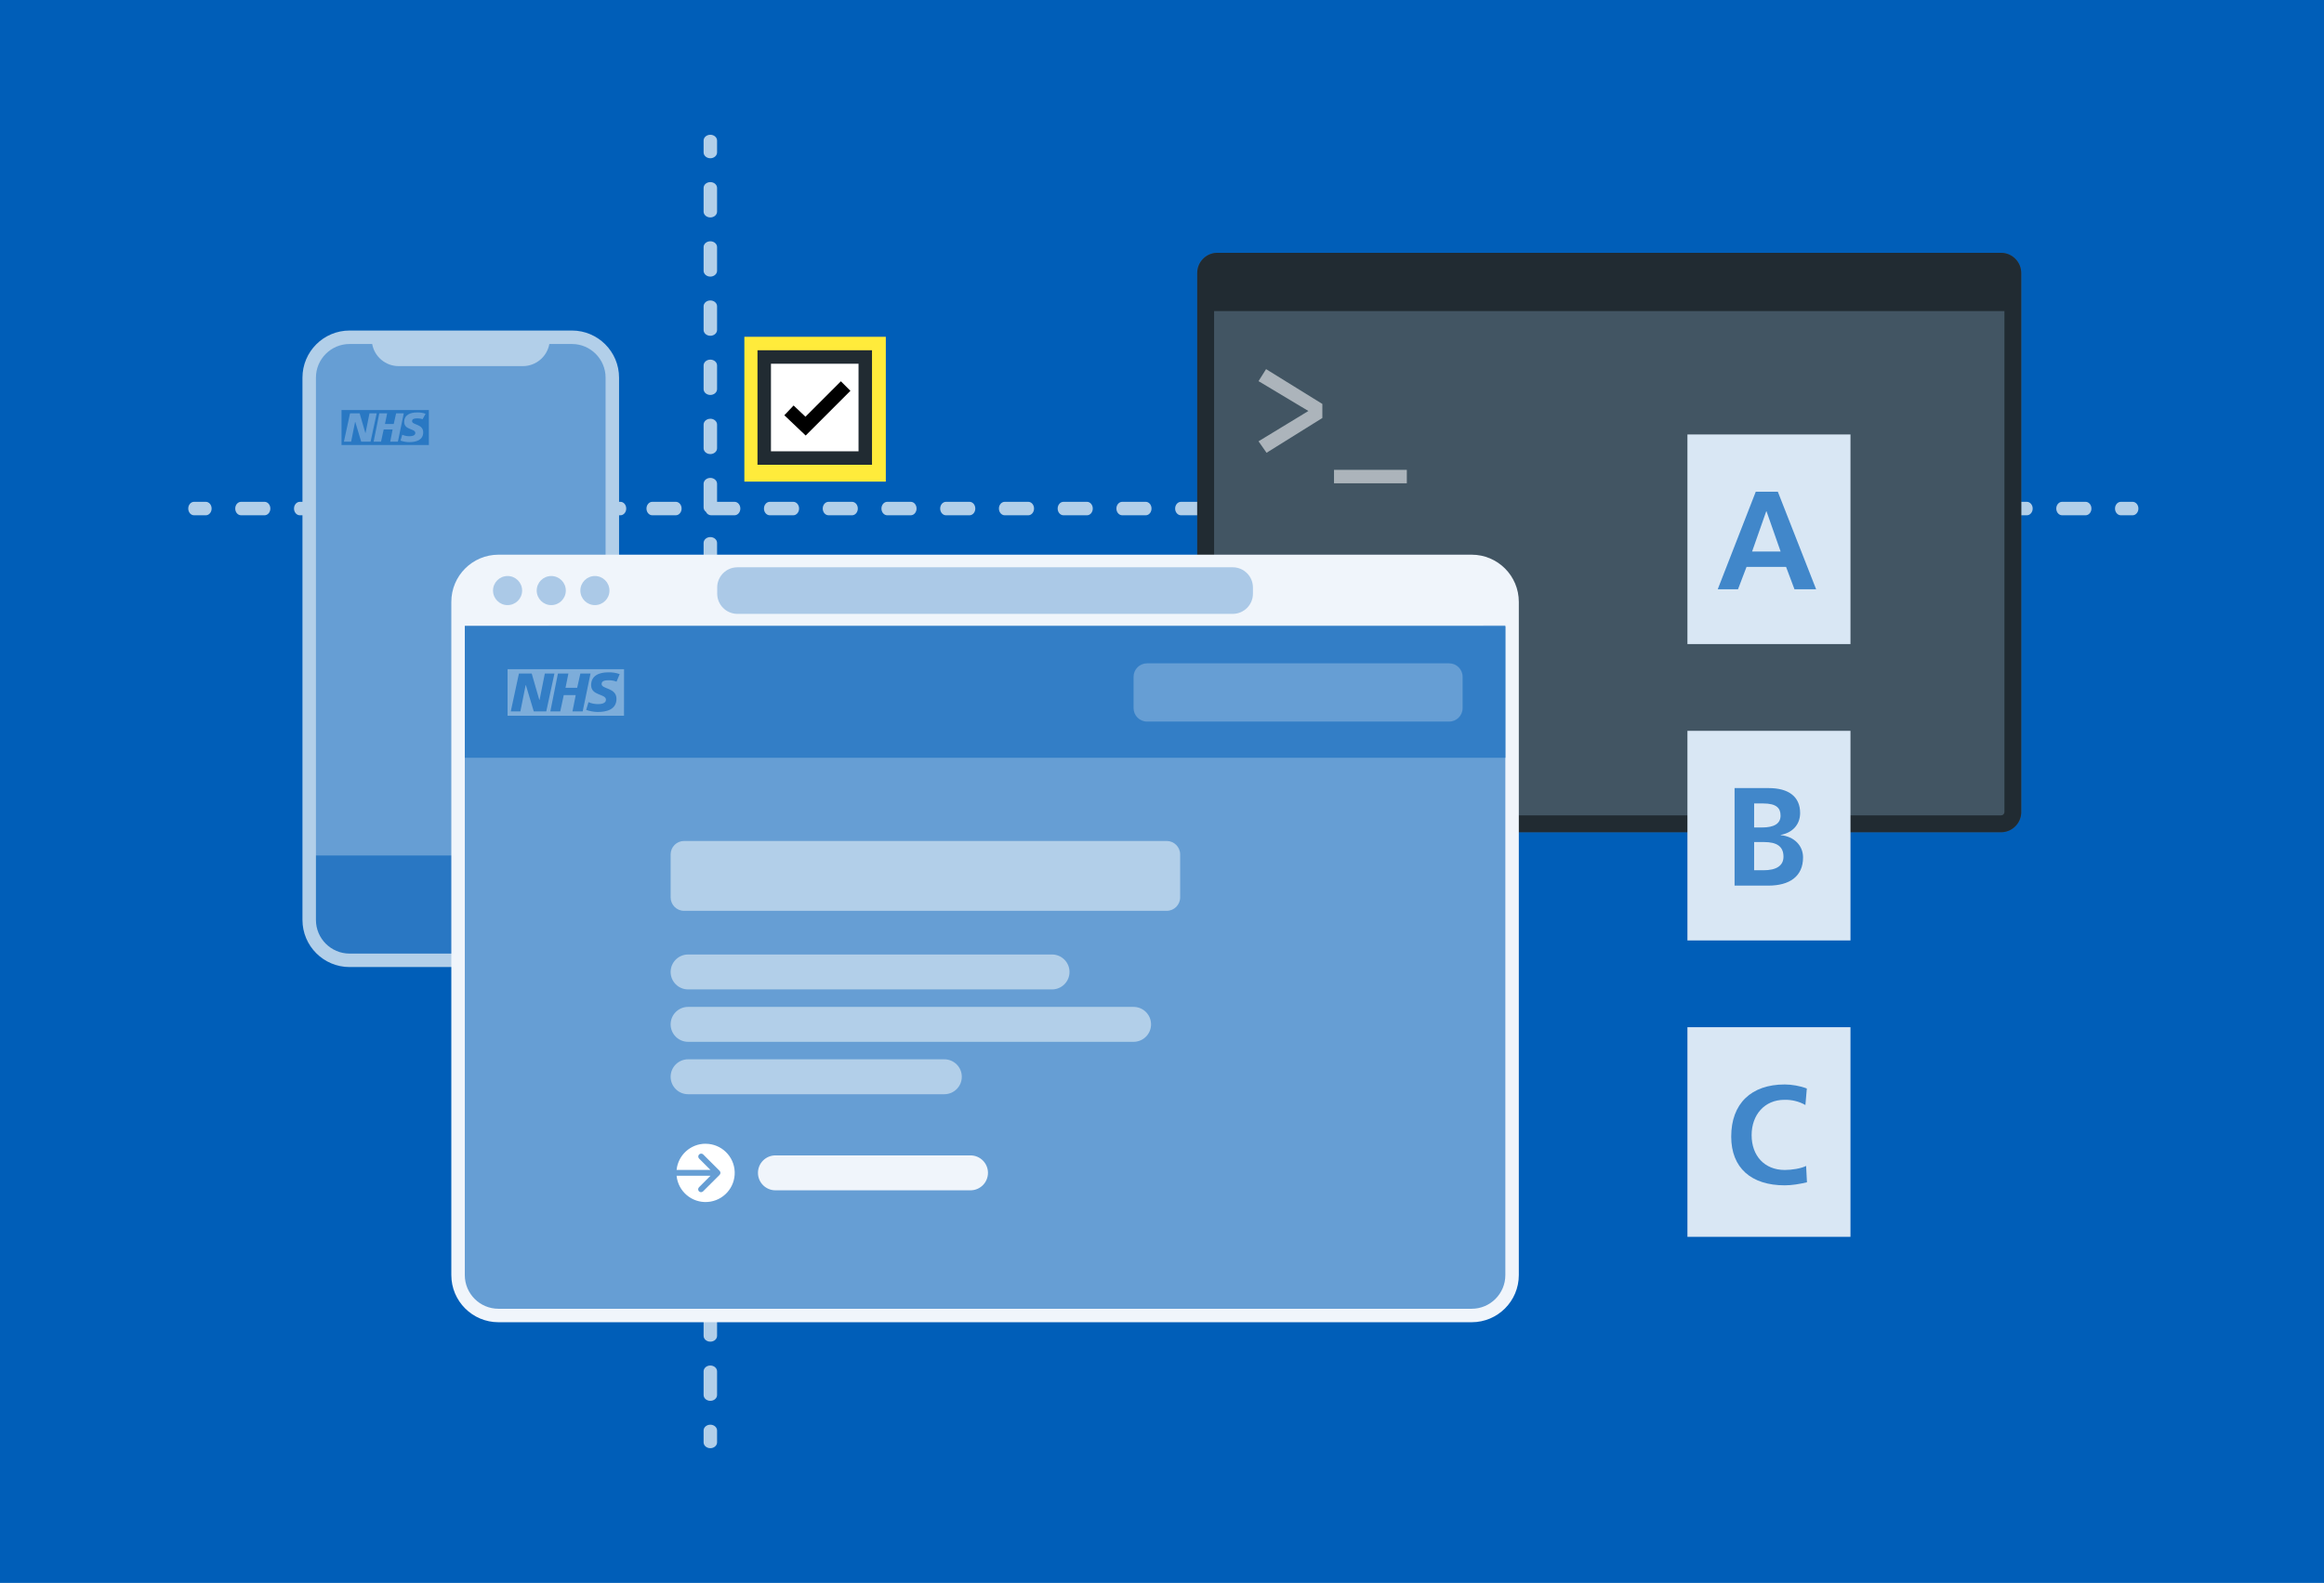
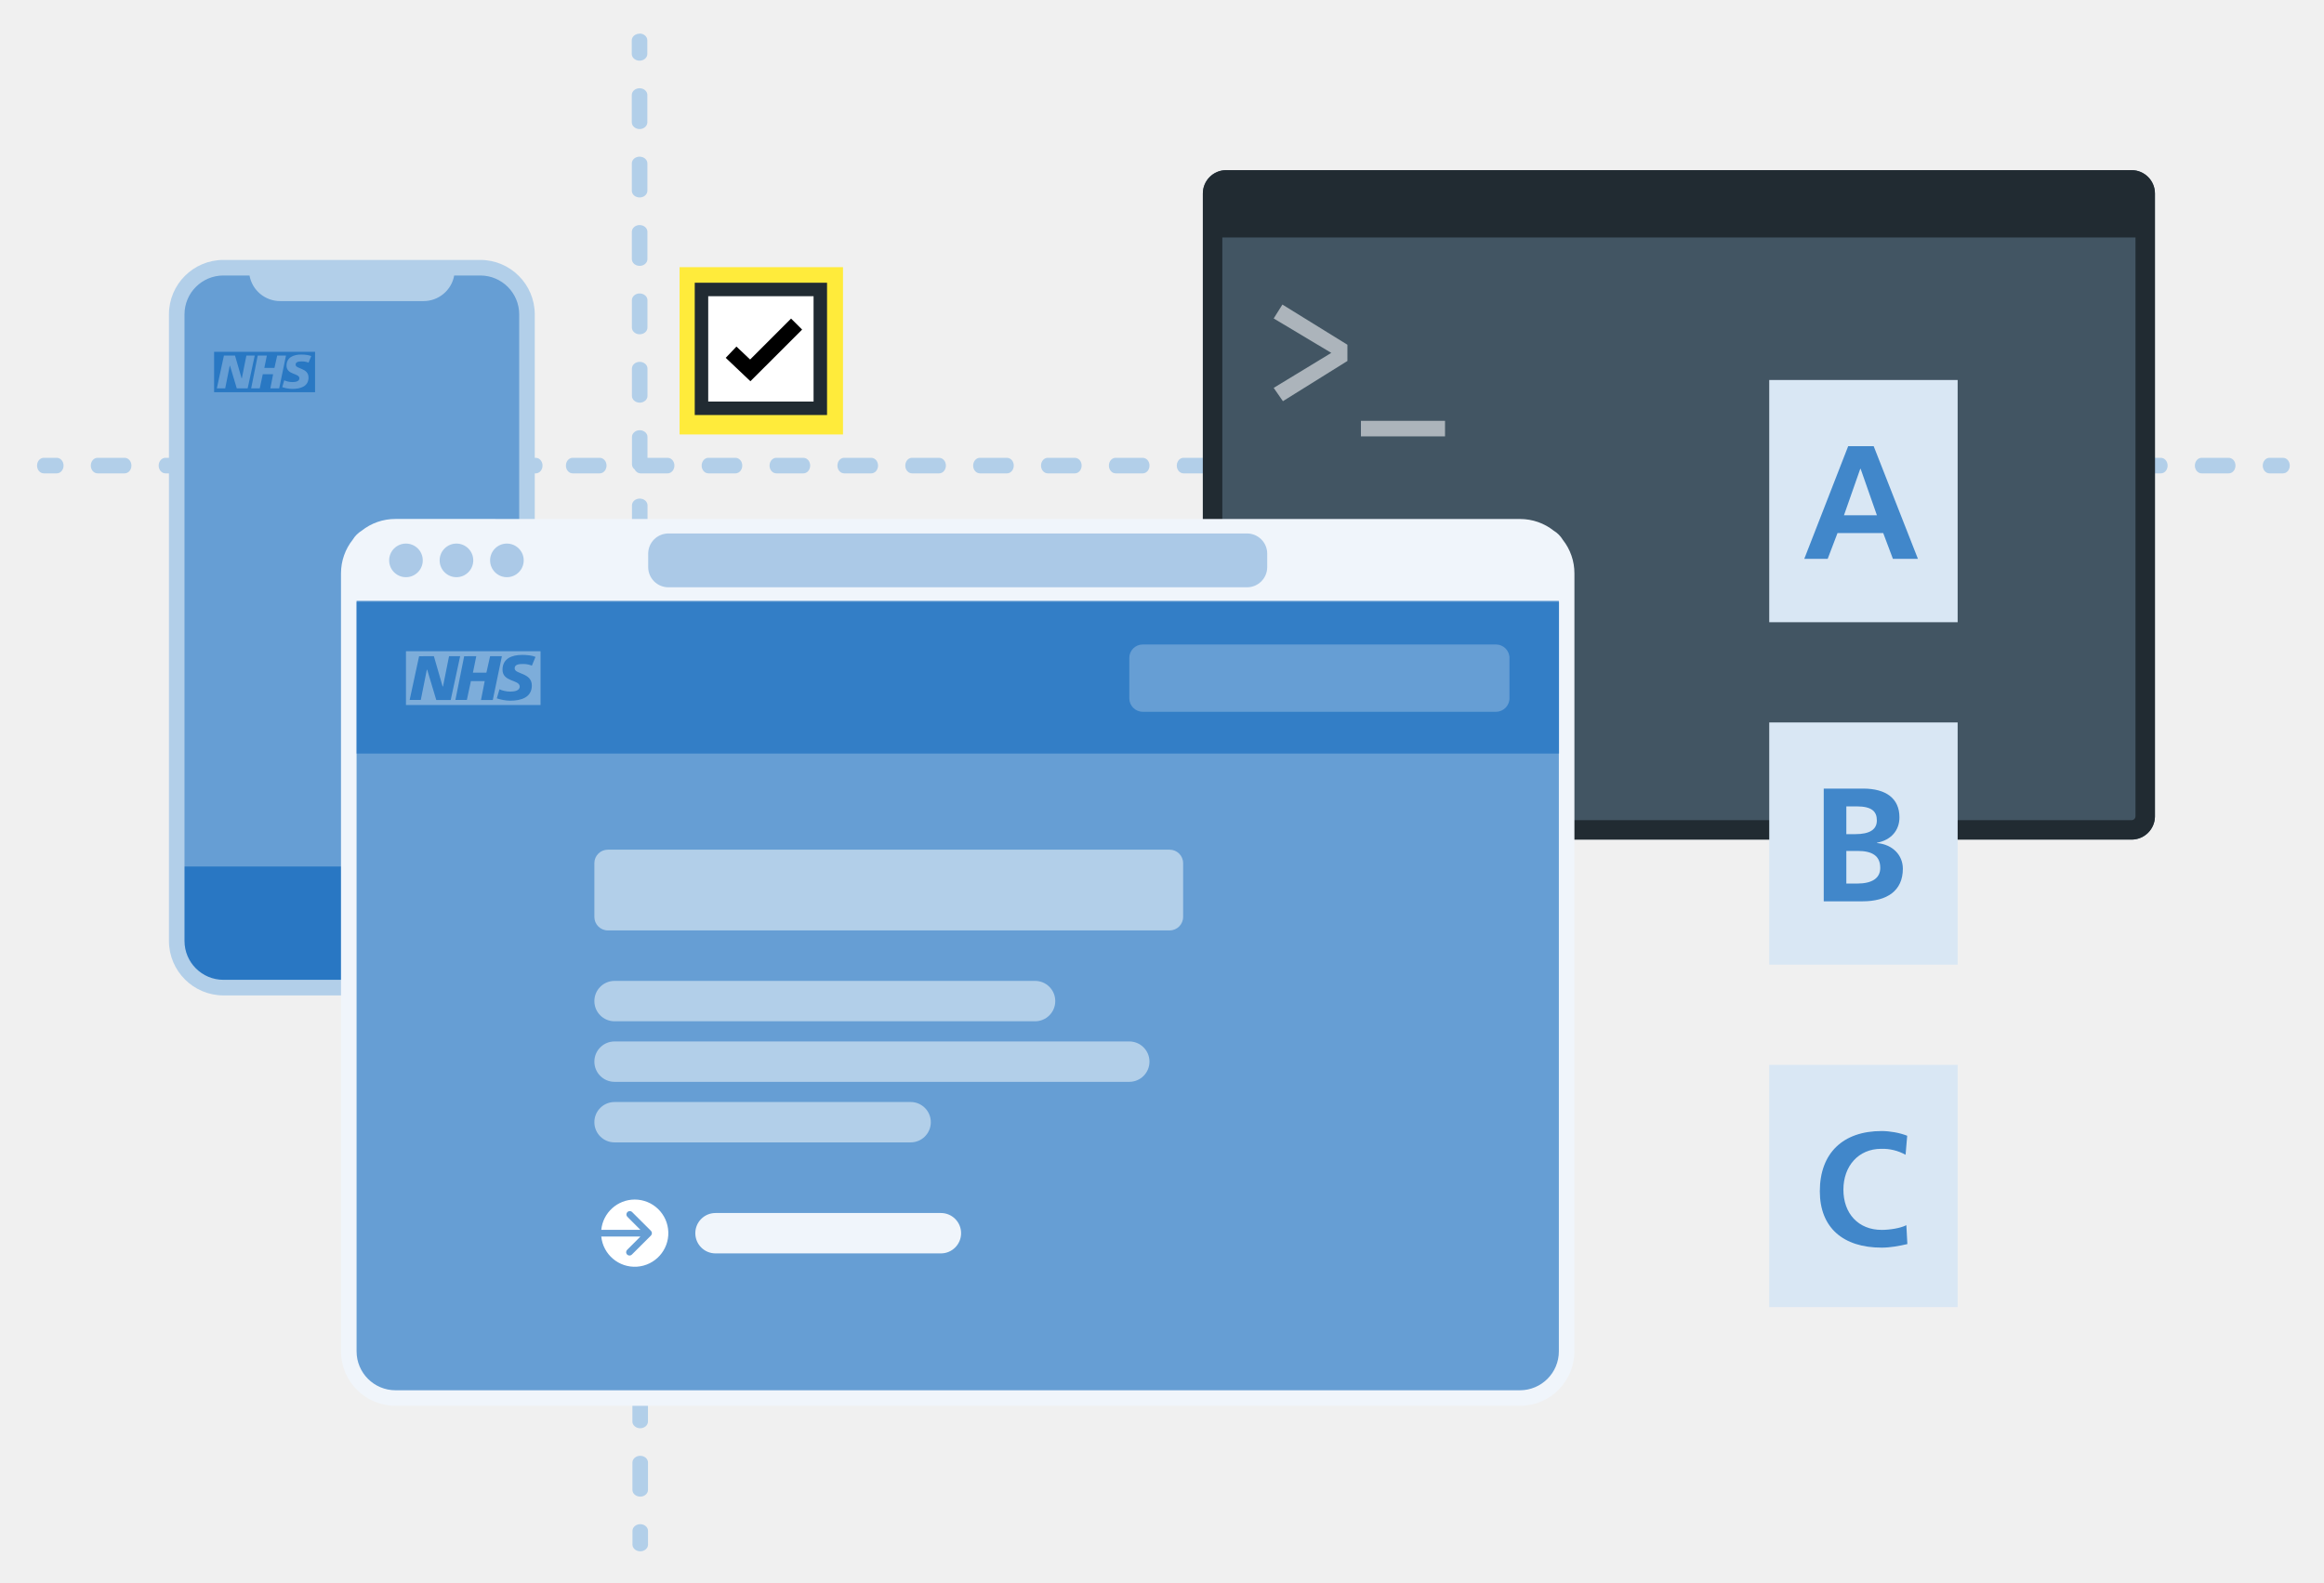
- <svg xmlns="http://www.w3.org/2000/svg" width="690" height="470" fill="none" viewBox="0 0 690 470">
-   <path fill="#005eb8" d="M0 0h690v470H0z" />
-   <path fill="#b2cfe9" d="M210.9 423.02c1.1 0 2 .78 2 1.73v3.52c0 .95-.9 1.73-2 1.73s-2-.78-2-1.73v-3.52c0-.95.9-1.73 2-1.73m0-17.57c1.1 0 2 .78 2 1.73v7.03c0 .96-.9 1.73-2 1.73s-2-.77-2-1.73v-7.03c0-.95.9-1.73 2-1.73m0-17.57c1.1 0 2 .78 2 1.73v7.03c0 .96-.9 1.73-2 1.73s-2-.77-2-1.73v-7.03c0-.95.9-1.73 2-1.73m0-17.57c1.1 0 2 .78 2 1.73v7.03c0 .96-.9 1.74-2 1.74s-2-.78-2-1.74v-7.03c0-.95.9-1.73 2-1.73m0-17.57c1.1 0 2 .78 2 1.73v7.03c0 .96-.9 1.74-2 1.74s-2-.78-2-1.74v-7.03c0-.95.9-1.73 2-1.73m0-17.57c1.1 0 2 .78 2 1.73v7.03c0 .96-.9 1.74-2 1.74s-2-.78-2-1.74v-7.03c0-.95.9-1.73 2-1.73m0-17.57c1.1 0 2 .78 2 1.73v7.03c0 .96-.9 1.74-2 1.74s-2-.78-2-1.74v-7.03c0-.95.9-1.73 2-1.73m0-17.57c1.1 0 2 .78 2 1.74v7.02c0 .96-.9 1.74-2 1.74s-2-.78-2-1.74v-7.03c0-.95.9-1.73 2-1.73m0-17.57c1.1 0 2 .78 2 1.74v7.02c0 .96-.9 1.74-2 1.74s-2-.78-2-1.74v-7.03c0-.95.9-1.73 2-1.73m0-17.57c1.1 0 2 .78 2 1.74v7.02c0 .96-.9 1.74-2 1.74s-2-.78-2-1.74v-7.02c0-.96.9-1.74 2-1.74m0-17.57c1.1 0 2 .78 2 1.74v7.02c0 .96-.9 1.74-2 1.74s-2-.78-2-1.74v-7.02c0-.96.9-1.74 2-1.74m0-17.57c1.1 0 2 .78 2 1.74v7.02c0 .96-.9 1.74-2 1.74s-2-.78-2-1.74v-7.02c0-.96.9-1.74 2-1.74m0-17.57c1.1 0 2 .78 2 1.74v7.02c0 .96-.9 1.74-2 1.74s-2-.78-2-1.74v-7.02c0-.96.9-1.74 2-1.74m0-17.57c1.1 0 2 .78 2 1.74v7.02c0 .96-.9 1.74-2 1.74s-2-.78-2-1.74v-7.02c0-.96.9-1.74 2-1.74m0-17.57c1.1 0 2 .78 2 1.74v7.03c0 .95-.9 1.73-2 1.73s-2-.78-2-1.73v-7.03c0-.96.9-1.74 2-1.74m0-17.57c1.1 0 2 .78 2 1.74v7.03c0 .95-.9 1.73-2 1.73s-2-.78-2-1.73v-7.03c0-.96.9-1.74 2-1.74M61.1 149c.96 0 1.73.9 1.73 2s-.77 2-1.73 2h-3.48c-.96 0-1.73-.9-1.73-2s.77-2 1.73-2zm17.45 0c.95 0 1.72.9 1.72 2s-.77 2-1.72 2h-6.98c-.96 0-1.73-.9-1.73-2s.77-2 1.73-2zM96 149c.95 0 1.72.9 1.72 2s-.77 2-1.72 2h-6.98c-.95 0-1.73-.9-1.73-2s.78-2 1.73-2zm17.44 0c.95 0 1.73.9 1.73 2s-.78 2-1.73 2h-6.98c-.95 0-1.73-.9-1.73-2s.78-2 1.73-2zm17.44 0c.95 0 1.73.9 1.73 2s-.78 2-1.73 2h-6.98c-.95 0-1.73-.9-1.73-2s.78-2 1.73-2zm17.44 0c.95 0 1.73.9 1.73 2s-.78 2-1.73 2h-6.98c-.95 0-1.73-.9-1.73-2s.78-2 1.73-2zm17.44 0c.95 0 1.73.9 1.73 2s-.78 2-1.73 2h-6.98c-.95 0-1.72-.9-1.72-2s.77-2 1.72-2zm18.44 0c.96 0 1.73.9 1.73 2s-.78 2-1.73 2h-6.98c-.95 0-1.72-.9-1.72-2s.77-2 1.72-2zm16.44 0c.96 0 1.73.9 1.73 2s-.78 2-1.73 2h-6.98c-.95 0-1.72-.9-1.72-2s.77-2 1.72-2zm10.26-7.1c1.1 0 2 .78 2 1.74V149h5.18c.96 0 1.73.9 1.73 2s-.77 2-1.73 2h-6.98a1.7 1.7 0 0 1-1.5-1.02c-.43-.31-.7-.79-.7-1.31v-7.03c0-.96.9-1.74 2-1.74m24.62 7.1c.96 0 1.73.9 1.73 2s-.77 2-1.73 2h-6.97c-.96 0-1.73-.9-1.73-2s.77-2 1.73-2zm17.44 0c.96 0 1.73.9 1.73 2s-.77 2-1.73 2H246c-.96 0-1.73-.9-1.73-2s.77-2 1.73-2zm17.44 0c.96 0 1.73.9 1.73 2s-.77 2-1.73 2h-6.97c-.96 0-1.73-.9-1.73-2s.77-2 1.73-2zm17.45 0c.95 0 1.72.9 1.72 2s-.77 2-1.72 2h-6.98c-.96 0-1.73-.9-1.73-2s.77-2 1.73-2zm17.44 0c.95 0 1.72.9 1.72 2s-.77 2-1.72 2h-6.98c-.96 0-1.73-.9-1.73-2s.77-2 1.73-2zm17.44 0c.95 0 1.72.9 1.72 2s-.77 2-1.72 2h-6.98c-.95 0-1.73-.9-1.73-2s.78-2 1.73-2zm17.44 0c.95 0 1.72.9 1.72 2s-.77 2-1.72 2h-6.98c-.95 0-1.73-.9-1.73-2s.78-2 1.73-2zm17.44 0c.95 0 1.72.9 1.72 2s-.77 2-1.72 2h-6.98c-.95 0-1.73-.9-1.73-2s.78-2 1.73-2zm17.44 0c.95 0 1.73.9 1.73 2s-.78 2-1.73 2h-6.98c-.95 0-1.73-.9-1.73-2s.78-2 1.73-2zm17.44 0c.95 0 1.73.9 1.73 2s-.78 2-1.73 2h-6.98c-.95 0-1.73-.9-1.73-2s.78-2 1.73-2zm17.44 0c.95 0 1.73.9 1.73 2s-.78 2-1.73 2h-6.98c-.95 0-1.73-.9-1.73-2s.78-2 1.73-2zm17.44 0c.95 0 1.73.9 1.73 2s-.78 2-1.73 2h-6.98c-.95 0-1.72-.9-1.72-2s.77-2 1.72-2zm17.44 0c.95 0 1.73.9 1.73 2s-.78 2-1.73 2h-6.98c-.95 0-1.72-.9-1.72-2s.77-2 1.72-2zm17.44 0c.95 0 1.73.9 1.73 2s-.78 2-1.73 2h-6.98c-.95 0-1.72-.9-1.72-2s.77-2 1.72-2zm17.44 0c.96 0 1.73.9 1.73 2s-.77 2-1.73 2h-6.97c-.96 0-1.73-.9-1.73-2s.77-2 1.73-2zm17.44 0c.96 0 1.73.9 1.73 2s-.77 2-1.73 2h-6.97c-.96 0-1.73-.9-1.73-2s.77-2 1.73-2zm17.44 0c.96 0 1.73.9 1.73 2s-.77 2-1.73 2h-6.97c-.96 0-1.73-.9-1.73-2s.77-2 1.73-2zm17.44 0c.96 0 1.73.9 1.73 2s-.77 2-1.73 2h-6.97c-.96 0-1.73-.9-1.73-2s.77-2 1.73-2zm17.44 0c.96 0 1.73.9 1.73 2s-.77 2-1.73 2h-6.97c-.96 0-1.73-.9-1.73-2s.77-2 1.73-2zm17.45 0c.95 0 1.72.9 1.72 2s-.77 2-1.72 2h-6.98c-.96 0-1.73-.9-1.73-2s.77-2 1.73-2zm17.44 0c.95 0 1.72.9 1.72 2s-.77 2-1.72 2h-6.98c-.96 0-1.73-.9-1.73-2s.77-2 1.73-2zm17.44 0c.95 0 1.73.9 1.73 2s-.78 2-1.73 2h-6.98c-.95 0-1.73-.9-1.73-2s.78-2 1.73-2zm17.44 0c.95 0 1.73.9 1.73 2s-.78 2-1.73 2h-6.98c-.95 0-1.73-.9-1.73-2s.78-2 1.73-2zm13.95 0c.95 0 1.73.9 1.73 2s-.78 2-1.73 2h-3.49c-.95 0-1.73-.9-1.73-2s.78-2 1.73-2zM210.9 124.33c1.1 0 2 .78 2 1.74v7.03c0 .95-.9 1.73-2 1.73s-2-.78-2-1.73v-7.03c0-.96.9-1.73 2-1.73m0-17.56c1.1 0 2 .77 2 1.73v7.03c0 .95-.9 1.73-2 1.73s-2-.78-2-1.73v-7.03c0-.96.9-1.73 2-1.73m0-17.57c1.1 0 2 .77 2 1.73v7.03c0 .95-.9 1.73-2 1.73s-2-.78-2-1.73v-7.03c0-.96.9-1.73 2-1.73m0-17.57c1.1 0 2 .77 2 1.73v7.03c0 .95-.9 1.73-2 1.73s-2-.78-2-1.73v-7.03c0-.96.9-1.73 2-1.73m0-17.57c1.1 0 2 .77 2 1.73v7.03c0 .95-.9 1.73-2 1.73s-2-.78-2-1.73V55.8c0-.96.9-1.73 2-1.73m0-14.06c1.1 0 2 .78 2 1.73v3.52c0 .95-.9 1.73-2 1.73s-2-.78-2-1.73v-3.52c0-.95.9-1.73 2-1.73" />
-   <path fill="#669ed4" d="M91.8 112.14a12 12 0 0 1 12-12h66a12 12 0 0 1 12 12v161a12 12 0 0 1-12 12h-66a12 12 0 0 1-12-12z" />
-   <path fill="#005eb8" d="M179.97 273.41a10 10 0 0 1-10 10h-66.45a10 10 0 0 1-10-10v-19.4h86.45z" opacity=".6" />
-   <path fill="#2978c3" d="M127.33 132.13H101.4v-10.38h25.93zm-3.56-9.66c-1.88 0-3.76.64-3.76 2.85 0 2.4 3.3 1.88 3.3 3.24 0 .84-1.1.97-1.81.97a5 5 0 0 1-2.07-.45l-.52 1.75c.71.26 1.75.45 2.59.45 2.01 0 4.15-.58 4.15-2.91 0-2.53-3.3-2.14-3.3-3.31 0-.71.7-.84 1.61-.84q.94.02 1.52.24l.88-1.6a7 7 0 0 0-2.59-.4m-19.84.26-1.82 8.42h2.14l1.17-5.83h.07l1.75 5.83h2.78l1.82-8.42h-2.14l-1.17 5.83h-.06l-1.69-5.83zm8.69 0-1.69 8.42h2.2l.79-3.63h2.65l-.71 3.63h2.27l1.75-8.42h-2.27l-.71 3.17h-2.6l.65-3.17z" />
-   <path fill="#b2cfe9" d="M169.8 98.14a14 14 0 0 1 14 14v161a14 14 0 0 1-14 14h-66a14 14 0 0 1-14-14v-161a14 14 0 0 1 14-14zm-66 4a10 10 0 0 0-10 10v161a10 10 0 0 0 10 10h66a10 10 0 0 0 10-10v-161a10 10 0 0 0-10-10h-6.7a8 8 0 0 1-7.88 6.57h-36.85a8 8 0 0 1-7.87-6.57z" />
-   <path fill="#425563" d="M355.46 81.07a6 6 0 0 1 6-6h232.65a6 6 0 0 1 6 6V241.1a6 6 0 0 1-6 6H361.46a6 6 0 0 1-6-6z" />
-   <path fill="#212b32" d="M594.1 75.07a6 6 0 0 1 6 6v160.34a6 6 0 0 1-5.68 5.69H361.16a6 6 0 0 1-5.7-5.69V81.07a6 6 0 0 1 5.7-6zM360.47 92.36V241.1a1 1 0 0 0 1 1h232.65a1 1 0 0 0 1-1V92.36z" />
-   <path fill="#d8dde0" d="M396.07 143.5v-4h21.62v4zm-20.17-33.9 16.71 10.34v4.17l-16.57 10.33-2.38-3.41 14.8-9-14.8-8.86z" opacity=".7" />
-   <path fill="#669ed4" d="M136 178.7a12 12 0 0 1 12-12h288.94a12 12 0 0 1 12 12v199.9a12 12 0 0 1-12 12H148a12 12 0 0 1-12-12z" />
-   <path fill="#f0f5fb" d="M436.94 164.7a14 14 0 0 1 14 14v199.9a14 14 0 0 1-14 14H148a14 14 0 0 1-14-14V178.7a14 14 0 0 1 14-14zM138 185.74V378.6a10 10 0 0 0 10 10h288.94a10 10 0 0 0 10-10V185.72z" />
-   <rect width="159.06" height="13.83" x="212.94" y="168.44" fill="#669ed4" fill-opacity=".5" rx="6" />
-   <circle cx="150.7" cy="175.35" r="4.32" fill="#669ed4" fill-opacity=".5" />
-   <circle cx="163.67" cy="175.35" r="4.32" fill="#669ed4" fill-opacity=".5" />
-   <circle cx="176.63" cy="175.35" r="4.32" fill="#669ed4" fill-opacity=".5" />
-   <path fill="#005eb8" d="M138 186h309v39H138z" opacity=".5" />
-   <path fill="#7dadda" d="M185.27 212.52H150.7V198.7h34.58zm-4.75-12.88c-2.5 0-5.01.87-5.01 3.8 0 3.2 4.4 2.51 4.4 4.33 0 1.12-1.46 1.3-2.41 1.3s-2.17-.26-2.77-.6l-.7 2.32c.96.35 2.34.61 3.47.61 2.68 0 5.53-.78 5.53-3.89 0-3.37-4.41-2.85-4.41-4.4 0-.96.95-1.13 2.16-1.13.98 0 1.7.2 2.27.42l.93-2.24a9 9 0 0 0-3.46-.52m-26.45.35-2.42 11.24h2.85l1.56-7.78h.08l2.34 7.78h3.71l2.42-11.24h-2.85l-1.55 7.78h-.1l-2.24-7.78zm11.58 0-2.25 11.24h2.94l1.04-4.84h3.55l-.96 4.84H173l2.33-11.24h-3.02l-.95 4.23h-3.46l.86-4.23z" />
-   <rect width="151.28" height="20.75" x="199.11" y="249.7" fill="#b2cfe9" rx="4" />
-   <rect width="97.69" height="17.29" x="336.56" y="196.96" fill="#669ed4" rx="4" />
-   <rect width="118.43" height="10.37" x="199.11" y="283.41" fill="#b2cfe9" rx="5.19" />
-   <rect width="142.64" height="10.37" x="199.11" y="298.97" fill="#b2cfe9" rx="5.19" />
-   <rect width="86.45" height="10.37" x="199.11" y="314.53" fill="#b2cfe9" rx="5.19" />
-   <rect width="68.29" height="10.37" x="225.04" y="343.06" fill="#fff" opacity=".9" rx="5.19" />
-   <path fill="#fff" d="M209.48 339.6a8.65 8.65 0 0 0-8.6 7.78h10.06l-3.41-3.41a.86.86 0 0 1 .04-1.18.86.86 0 0 1 1.18-.04l4.89 4.88a.86.86 0 0 1 0 1.23l-4.9 4.88a.87.87 0 0 1-1.21 0 .86.86 0 0 1 0-1.21l3.41-3.42h-10.06a8.65 8.65 0 1 0 8.6-9.5" />
-   <path fill="#d9e7f4" d="M501 129h48.41v62.24H501z" />
-   <path fill="#005eb8" d="M539.21 174.96h-6.43l-2.49-6.64h-11.74l-2.53 6.64H510L521.29 146h6.55zm-10.54-11.2-4.19-11.95h-.08l-4.2 11.95z" opacity=".7" />
-   <path fill="#d9e7f4" d="M501 217h48.41v62.24H501z" />
-   <path fill="#005eb8" d="M525 262.96h-10V234h10.13c5.89 0 9.33 2.53 9.33 7.39 0 3.36-2.16 5.85-5.77 6.51v.08c4.03.38 6.64 3.12 6.64 6.6 0 5.69-4.06 8.38-10.33 8.38m-4.2-17.26h2.3c3.8 0 5.55-1.24 5.55-3.52 0-2.2-1.16-3.62-5.18-3.62h-2.66zm0 12.7h2.79c3.78 0 5.93-1.33 5.93-4.03 0-3.03-1.95-4.35-5.8-4.35h-2.91z" opacity=".7" />
-   <path fill="#d9e7f4" d="M501 305h48.41v62.24H501z" />
-   <path fill="#005eb8" d="m536.24 346.2.25 4.85c-2.16.5-4.4.9-6.6.9-9.91 0-15.89-5.14-15.89-14.47 0-9.8 5.93-15.48 15.9-15.48 1.98 0 4.56.42 6.55 1.2l-.42 4.9a12 12 0 0 0-6.26-1.54c-5.85 0-9.71 4.44-9.71 10.5 0 6.1 3.82 10.33 9.83 10.33 2.04 0 4.82-.41 6.35-1.2" opacity=".7" />
-   <path fill="#ffeb3b" d="M221 100h42v43h-42z" />
-   <path fill="#fff" stroke="#212b32" stroke-width="4" d="M226.9 106h30v30h-30z" />
-   <path fill="#000" d="m252.49 116.04-13.28 13.28-6.34-6.02 2.75-2.9 3.52 3.33 10.52-10.52z" />
+ <svg xmlns="http://www.w3.org/2000/svg" viewBox="0 0 690 470" width="690" height="470" focusable="false" aria-hidden="true" fill="none">
+   <path fill="#b2cfe9" d="M190.1 452.56c1.27 0 2.3.9 2.3 2v4.06c0 1.1-1.03 2-2.3 2-1.28 0-2.32-.9-2.32-2v-4.06c0-1.1 1.04-2 2.31-2m0-20.3c1.27 0 2.3.9 2.3 2v8.12c0 1.1-1.03 2-2.3 2-1.28 0-2.32-.9-2.32-2v-8.12c0-1.1 1.04-2 2.31-2m0-20.3c1.27 0 2.3.9 2.3 2v8.12c0 1.1-1.03 2-2.3 2-1.28 0-2.32-.9-2.32-2v-8.12c0-1.1 1.04-2 2.31-2m0-20.3c1.27 0 2.3.89 2.3 2v8.12c0 1.1-1.03 2-2.3 2-1.28 0-2.32-.9-2.32-2v-8.12c0-1.11 1.04-2 2.31-2m0-20.3c1.27 0 2.3.89 2.3 2v8.12c0 1.1-1.03 2-2.3 2-1.28 0-2.32-.9-2.32-2v-8.12c0-1.11 1.04-2 2.31-2m0-20.3c1.27 0 2.3.89 2.3 2v8.12c0 1.1-1.03 2-2.3 2-1.28 0-2.32-.9-2.32-2v-8.12c0-1.11 1.04-2 2.31-2m0-20.3c1.27 0 2.3.89 2.3 2v8.11c0 1.11-1.03 2-2.3 2-1.28 0-2.32-.89-2.32-2v-8.12c0-1.1 1.04-2 2.31-2m0-20.31c1.27 0 2.3.9 2.3 2v8.12c0 1.1-1.03 2-2.3 2-1.28 0-2.32-.9-2.32-2v-8.12c0-1.1 1.04-2 2.31-2m0-20.3c1.27 0 2.3.9 2.3 2v8.12c0 1.1-1.03 2-2.3 2-1.28 0-2.32-.9-2.32-2v-8.12c0-1.1 1.04-2 2.31-2m0-20.3c1.27 0 2.3.9 2.3 2v8.12c0 1.1-1.03 2-2.3 2-1.28 0-2.32-.9-2.32-2v-8.12c0-1.1 1.04-2 2.31-2m0-20.3c1.27 0 2.3.9 2.3 2v8.12c0 1.1-1.03 2-2.3 2-1.28 0-2.32-.9-2.32-2v-8.12c0-1.1 1.04-2 2.31-2m0-20.3c1.27 0 2.3.9 2.3 2v8.12c0 1.1-1.03 2-2.3 2-1.28 0-2.32-.9-2.32-2v-8.12c0-1.1 1.04-2 2.31-2m0-20.3c1.27 0 2.3.9 2.3 2v8.12c0 1.1-1.03 2-2.3 2-1.28 0-2.32-.9-2.32-2v-8.12c0-1.1 1.04-2 2.31-2m0-20.3c1.27 0 2.3.9 2.3 2v8.12c0 1.1-1.03 2-2.3 2-1.28 0-2.32-.9-2.32-2v-8.12c0-1.1 1.04-2 2.31-2m0-20.3c1.27 0 2.3.9 2.3 2v8.12c0 1.1-1.03 2-2.3 2-1.28 0-2.32-.9-2.32-2v-8.12c0-1.1 1.04-2 2.31-2m0-20.3c1.27 0 2.3.9 2.3 2v8.12c0 1.1-1.03 2-2.3 2-1.28 0-2.32-.9-2.32-2v-8.12c0-1.1 1.04-2 2.31-2m-173.07-12.1c1.1 0 2 1.03 2 2.3 0 1.28-.9 2.31-2 2.31H13c-1.1 0-2-1.03-2-2.3 0-1.28.9-2.32 2-2.32zm20.15 0c1.1 0 2 1.03 2 2.3 0 1.28-.9 2.31-2 2.31h-8.06c-1.1 0-2-1.03-2-2.3 0-1.28.9-2.32 2-2.32zm20.15 0c1.1 0 2 1.03 2 2.3 0 1.28-.9 2.31-2 2.31h-8.06c-1.1 0-2-1.03-2-2.3 0-1.28.9-2.32 2-2.32zm20.15 0c1.1 0 2 1.03 2 2.3 0 1.28-.9 2.31-2 2.31h-8.06c-1.1 0-2-1.03-2-2.3 0-1.28.9-2.32 2-2.32zm20.15 0c1.1 0 2 1.03 2 2.3 0 1.28-.9 2.31-2 2.31h-8.06c-1.1 0-2-1.03-2-2.3 0-1.28.9-2.32 2-2.32zm20.16 0c1.1 0 2 1.03 2 2.3 0 1.28-.9 2.31-2 2.31h-8.06c-1.1 0-2-1.03-2-2.3 0-1.28.9-2.32 2-2.32zm20.15 0c1.1 0 2 1.03 2 2.3 0 1.28-.9 2.31-2 2.31h-8.06c-1.1 0-2-1.03-2-2.3 0-1.28.9-2.32 2-2.32zm21.3 0c1.1 0 2 1.03 2 2.3 0 1.28-.9 2.31-2 2.31h-8.06c-1.1 0-2-1.03-2-2.3 0-1.28.9-2.32 2-2.32zm19 0c1.1 0 2 1.03 2 2.3 0 1.28-.9 2.31-2 2.31h-8.06c-1.1 0-2-1.03-2-2.3 0-1.28.9-2.32 2-2.32zm11.85-8.2c1.28 0 2.31.9 2.31 2v6.2h6c1.1 0 1.99 1.03 1.99 2.3 0 1.28-.9 2.31-2 2.31h-8.06c-.74 0-1.4-.47-1.74-1.17a1.9 1.9 0 0 1-.8-1.52v-8.12c0-1.1 1.03-2 2.3-2m28.45 8.2c1.1 0 2 1.03 2 2.3 0 1.28-.9 2.31-2 2.31h-8.06c-1.1 0-2-1.03-2-2.3 0-1.28.9-2.32 2-2.32zm20.16 0c1.1 0 2 1.03 2 2.3 0 1.28-.9 2.31-2 2.31h-8.06c-1.1 0-2-1.03-2-2.3 0-1.28.9-2.32 2-2.32zm20.15 0c1.1 0 2 1.03 2 2.3 0 1.28-.9 2.31-2 2.31h-8.06c-1.1 0-2-1.03-2-2.3 0-1.28.9-2.32 2-2.32zm20.15 0c1.1 0 2 1.03 2 2.3 0 1.28-.9 2.31-2 2.31h-8.06c-1.1 0-2-1.03-2-2.3 0-1.28.9-2.32 2-2.32zm20.15 0c1.1 0 2 1.03 2 2.3 0 1.28-.9 2.31-2 2.31h-8.06c-1.1 0-2-1.03-2-2.3 0-1.28.9-2.32 2-2.32zm20.15 0c1.1 0 2 1.03 2 2.3 0 1.28-.9 2.31-2 2.31h-8.06c-1.1 0-2-1.03-2-2.3 0-1.28.9-2.32 2-2.32zm20.15 0c1.1 0 2 1.03 2 2.3 0 1.28-.9 2.31-2 2.31h-8.06c-1.1 0-2-1.03-2-2.3 0-1.28.9-2.32 2-2.32zm20.16 0c1.1 0 2 1.03 2 2.3 0 1.28-.9 2.31-2 2.31h-8.06c-1.1 0-2-1.03-2-2.3 0-1.28.9-2.32 2-2.32zm20.15 0c1.1 0 2 1.03 2 2.3 0 1.28-.9 2.31-2 2.31h-8.06c-1.1 0-2-1.03-2-2.3 0-1.28.9-2.32 2-2.32zm20.15 0c1.1 0 2 1.03 2 2.3 0 1.28-.9 2.31-2 2.31h-8.06c-1.1 0-2-1.03-2-2.3 0-1.28.9-2.32 2-2.32zm20.15 0c1.1 0 2 1.03 2 2.3 0 1.28-.9 2.31-2 2.31H412c-1.1 0-2-1.03-2-2.3 0-1.28.9-2.32 2-2.32zm20.15 0c1.1 0 2 1.03 2 2.3 0 1.28-.9 2.31-2 2.31h-8.06c-1.1 0-2-1.03-2-2.3 0-1.28.9-2.32 2-2.32zm20.15 0c1.1 0 2 1.03 2 2.3 0 1.28-.9 2.31-2 2.31h-8.06c-1.1 0-2-1.03-2-2.3 0-1.28.9-2.32 2-2.32zm20.16 0c1.1 0 2 1.03 2 2.3 0 1.28-.9 2.31-2 2.31h-8.06c-1.1 0-2-1.03-2-2.3 0-1.28.9-2.32 2-2.32zm20.15 0c1.1 0 2 1.03 2 2.3 0 1.28-.9 2.31-2 2.31h-8.06c-1.1 0-2-1.03-2-2.3 0-1.28.9-2.32 2-2.32zm20.15 0c1.1 0 2 1.03 2 2.3 0 1.28-.9 2.31-2 2.31h-8.06c-1.1 0-2-1.03-2-2.3 0-1.28.9-2.32 2-2.32zm20.15 0c1.1 0 2 1.03 2 2.3 0 1.28-.9 2.31-2 2.31h-8.06c-1.1 0-2-1.03-2-2.3 0-1.28.9-2.32 2-2.32zm20.15 0c1.1 0 2 1.03 2 2.3 0 1.28-.9 2.31-2 2.31h-8.06c-1.1 0-2-1.03-2-2.3 0-1.28.9-2.32 2-2.32zm20.15 0c1.1 0 2 1.03 2 2.3 0 1.28-.9 2.31-2 2.31h-8.06c-1.1 0-2-1.03-2-2.3 0-1.28.9-2.32 2-2.32zm20.16 0c1.1 0 2 1.03 2 2.3 0 1.28-.9 2.31-2 2.31h-8.06c-1.1 0-2-1.03-2-2.3 0-1.28.9-2.32 2-2.32zm20.15 0c1.1 0 2 1.03 2 2.3 0 1.28-.9 2.31-2 2.31h-8.06c-1.1 0-2-1.03-2-2.3 0-1.28.9-2.32 2-2.32zm20.15 0c1.1 0 2 1.03 2 2.3 0 1.28-.9 2.31-2 2.31h-8.06c-1.1 0-2-1.03-2-2.3 0-1.28.9-2.32 2-2.32zm20.15 0c1.1 0 2 1.03 2 2.3 0 1.28-.9 2.31-2 2.31h-8.06c-1.1 0-2-1.03-2-2.3 0-1.28.9-2.32 2-2.32zm16.12 0c1.1 0 2 1.03 2 2.3 0 1.28-.9 2.31-2 2.31h-4.03c-1.1 0-2-1.03-2-2.3 0-1.28.9-2.32 2-2.32zm-487.9-28.5c1.27 0 2.3.89 2.3 2v8.12c0 1.1-1.03 2-2.3 2-1.28 0-2.32-.9-2.32-2v-8.12c0-1.11 1.04-2 2.31-2m0-20.3c1.27 0 2.3.89 2.3 2v8.12c0 1.1-1.03 2-2.3 2-1.28 0-2.32-.9-2.32-2v-8.13c0-1.1 1.04-2 2.31-2m0-20.3c1.27 0 2.3.89 2.3 2v8.11c0 1.11-1.03 2-2.3 2-1.28 0-2.32-.89-2.32-2v-8.12c0-1.1 1.04-2 2.31-2m0-20.3c1.27 0 2.3.89 2.3 2v8.11c0 1.11-1.03 2-2.3 2-1.28 0-2.32-.89-2.32-2v-8.12c0-1.1 1.04-2 2.31-2m0-20.31c1.27 0 2.3.9 2.3 2v8.12c0 1.1-1.03 2-2.3 2-1.28 0-2.32-.9-2.32-2V28.2c0-1.1 1.04-2 2.31-2m0-16.24c1.27 0 2.3.9 2.3 2v4.06c0 1.1-1.03 2-2.3 2-1.28 0-2.32-.9-2.32-2V12c0-1.1 1.04-2 2.31-2" />
+   <path fill="#669ed4" d="M52.47 93.35c0-7.65 6.21-13.86 13.87-13.86h76.26c7.65 0 13.86 6.2 13.86 13.86v186.03c0 7.66-6.2 13.86-13.86 13.86H66.34c-7.66 0-13.87-6.2-13.87-13.86z" />
+   <path fill="#005eb8" d="M154.36 281.25a10 10 0 0 1-10 10H64.47a10 10 0 0 1-10-10v-23.96h99.89z" opacity=".6" />
+   <path fill="#2978c3" d="M93.54 116.45H63.57v-11.99h29.97zm-4.12-11.17c-2.17 0-4.35.75-4.35 3.3 0 2.77 3.82 2.17 3.82 3.75 0 .97-1.27 1.12-2.1 1.12a6 6 0 0 1-2.4-.53l-.59 2.03c.82.3 2.02.52 3 .52 2.32 0 4.8-.67 4.8-3.37 0-2.92-3.83-2.47-3.83-3.82 0-.82.82-.97 1.87-.97.85 0 1.48.17 1.97.36l.8-1.94c-.67-.3-1.8-.45-3-.45m-22.93.3-2.1 9.74h2.48l1.35-6.74h.07l2.02 6.74h3.23l2.1-9.74h-2.48l-1.35 6.75h-.07l-1.95-6.75zm10.04 0-1.95 9.74h2.55l.9-4.2h3.07l-.82 4.2h2.62l2.02-9.74H82.3l-.82 3.67h-3l.75-3.67z" />
+   <path fill="#b2cfe9" d="M142.6 77.18c8.93 0 16.17 7.24 16.17 16.17v186.03c0 8.93-7.24 16.17-16.17 16.18H66.34a16.2 16.2 0 0 1-16.18-16.18V93.35c0-8.93 7.24-16.17 16.18-16.17zM66.34 81.8a11.55 11.55 0 0 0-11.56 11.55v186.03c0 6.38 5.17 11.55 11.56 11.55h76.26c6.38 0 11.55-5.17 11.55-11.55V93.35c0-6.38-5.17-11.55-11.55-11.55h-7.75a9.24 9.24 0 0 1-9.09 7.6H83.18a9.24 9.24 0 0 1-9.1-7.6z" />
+   <path fill="#425563" d="M357.13 57.45c0-3.82 3.1-6.93 6.93-6.93h268.8c3.84 0 6.94 3.1 6.94 6.93v184.91c0 3.83-3.1 6.93-6.93 6.93H364.06a6.93 6.93 0 0 1-6.94-6.93z" />
+   <path fill="#212b32" d="M632.87 50.52c3.83 0 6.94 3.1 6.94 6.93v184.91l-.01.36a6.93 6.93 0 0 1-6.57 6.56l-.36.01H363.7a6.93 6.93 0 0 1-6.56-6.57l-.01-.36V57.46a6.93 6.93 0 0 1 6.57-6.93h269.17M362.91 70.5v171.86c0 .64.51 1.16 1.15 1.16h268.81c.64 0 1.16-.52 1.16-1.16V70.5z" />
+   <path fill="#d8dde0" d="M404.06 129.58v-4.62h24.97v4.62zm-23.31-39.15 19.3 11.93v4.82l-19.15 11.94-2.74-3.95 17.1-10.39-17.1-10.23z" opacity=".7" />
+   <path fill="#669ed4" d="M103.56 170.27c0-7.66 6.2-13.87 13.86-13.87h333.86c7.65 0 13.86 6.2 13.86 13.87v230.97c0 7.66-6.2 13.87-13.86 13.87H117.42a13.86 13.86 0 0 1-13.86-13.87z" />
+   <path fill="#f0f5fb" d="M451.27 154.1c3.78 0 7.25 1.28 10 3.45a8 8 0 0 1 2.73 2.73 16 16 0 0 1 3.45 9.99v230.97c0 8.94-7.24 16.18-16.18 16.18H117.42a16.2 16.2 0 0 1-16.18-16.18V170.27c0-3.79 1.3-7.27 3.48-10.02a8 8 0 0 1 2.68-2.69 16 16 0 0 1 10.02-3.47zm-345.4 24.28v222.86c0 6.38 5.17 11.56 11.55 11.56h333.85c6.38 0 11.56-5.18 11.56-11.56V178.38z" />
+   <rect width="183.79" height="15.98" x="192.45" y="158.4" fill="#669ed4" fill-opacity=".5" rx="6" />
+   <circle cx="120.53" cy="166.39" r="4.99" fill="#669ed4" fill-opacity=".5" />
+   <circle cx="135.52" cy="166.39" r="4.99" fill="#669ed4" fill-opacity=".5" />
+   <circle cx="150.5" cy="166.39" r="4.99" fill="#669ed4" fill-opacity=".5" />
+   <path fill="#005eb8" d="M105.86 178.69h357.03v45.06H105.86z" opacity=".5" />
+   <path fill="#7dadda" d="M160.49 209.34h-39.96v-15.98h39.96zm-5.5-14.88c-2.9 0-5.79 1-5.79 4.4 0 3.69 5.1 2.9 5.1 4.99 0 1.3-1.7 1.5-2.8 1.5s-2.5-.3-3.2-.7l-.8 2.7c1.1.4 2.7.7 4 .7 3.1 0 6.4-.9 6.4-4.5 0-3.9-5.1-3.3-5.1-5.1 0-1.1 1.1-1.3 2.5-1.3 1.13 0 1.96.23 2.62.5l1.07-2.6c-.9-.4-2.4-.6-4-.6m-30.56.4-2.8 12.98h3.3l1.8-8.99h.1l2.7 9h4.29l2.8-13h-3.3l-1.8 9h-.1l-2.6-9zm13.38 0-2.6 12.98h3.4l1.2-5.59h4.1l-1.1 5.6h3.5l2.7-13h-3.5l-1.1 4.9h-4l1-4.9z" />
+   <rect width="174.8" height="23.97" x="176.47" y="252.29" fill="#b2cfe9" rx="4" />
+   <rect width="112.87" height="19.98" x="335.29" y="191.36" fill="#669ed4" rx="4" />
+   <rect width="136.84" height="11.99" x="176.47" y="291.25" fill="#b2cfe9" rx="5.99" />
+   <rect width="164.81" height="11.99" x="176.47" y="309.23" fill="#b2cfe9" rx="5.99" />
+   <rect width="99.89" height="11.99" x="176.47" y="327.21" fill="#b2cfe9" rx="5.99" />
+   <rect width="78.91" height="11.99" x="206.44" y="360.17" fill="#fff" opacity=".9" rx="5.99" />
+   <path fill="#fff" d="M188.45 356.17a10 10 0 0 0-9.93 9h11.62l-3.94-3.95a1 1 0 0 1 1.4-1.41l5.66 5.64a1 1 0 0 1 0 1.42l-5.66 5.64a1 1 0 0 1-1.7-.7 1 1 0 0 1 .3-.7l3.94-3.95h-11.62a9.98 9.98 0 1 0 9.93-10.99" />
+   <path fill="#d9e7f4" d="M525.29 112.83h55.94v71.92h-55.94z" />
+   <path fill="#005eb8" d="M569.44 165.94h-7.43l-2.88-7.67h-13.57l-2.92 7.67h-6.95l13.04-33.46h7.57zM557.26 153l-4.84-13.81h-.1l-4.84 13.8z" opacity=".7" />
+   <path fill="#d9e7f4" d="M525.29 214.51h55.94v71.92h-55.94z" />
+   <path fill="#005eb8" d="M553.02 267.62h-11.55v-33.47h11.7c6.8 0 10.78 2.93 10.78 8.54 0 3.88-2.5 6.76-6.66 7.53v.1c4.65.42 7.67 3.59 7.67 7.62 0 6.56-4.7 9.68-11.94 9.68m-4.84-19.94h2.63c4.42 0 6.43-1.44 6.43-4.08 0-2.54-1.34-4.17-6-4.17h-3.06zm0 14.67h3.2c4.37 0 6.87-1.54 6.87-4.65 0-3.5-2.26-5.04-6.72-5.04h-3.35z" opacity=".7" />
+   <path fill="#d9e7f4" d="M525.29 316.19h55.94v71.92h-55.94z" />
+   <path fill="#005eb8" d="m566 363.79.3 5.6c-2.5.58-5.09 1.06-7.63 1.06-11.46 0-18.36-5.94-18.36-16.73 0-11.32 6.86-17.89 18.36-17.89 2.3 0 5.28.48 7.58 1.4l-.48 5.65a14 14 0 0 0-7.24-1.77c-6.76 0-11.22 5.13-11.22 12.13 0 7.05 4.41 11.94 11.36 11.94 2.35 0 5.56-.48 7.34-1.4" opacity=".7" />
+   <path fill="#ffeb3b" d="M201.77 79.33h48.52V129h-48.52z" />
+   <path fill="#fff" stroke="#212b32" stroke-width="4" d="M208.27 85.95h35.28v35.28h-35.28z" />
+   <path fill="#000" d="M238.15 97.86 222.8 113.2l-7.33-6.95 3.18-3.35 4.06 3.85 12.16-12.16z" />
</svg>
